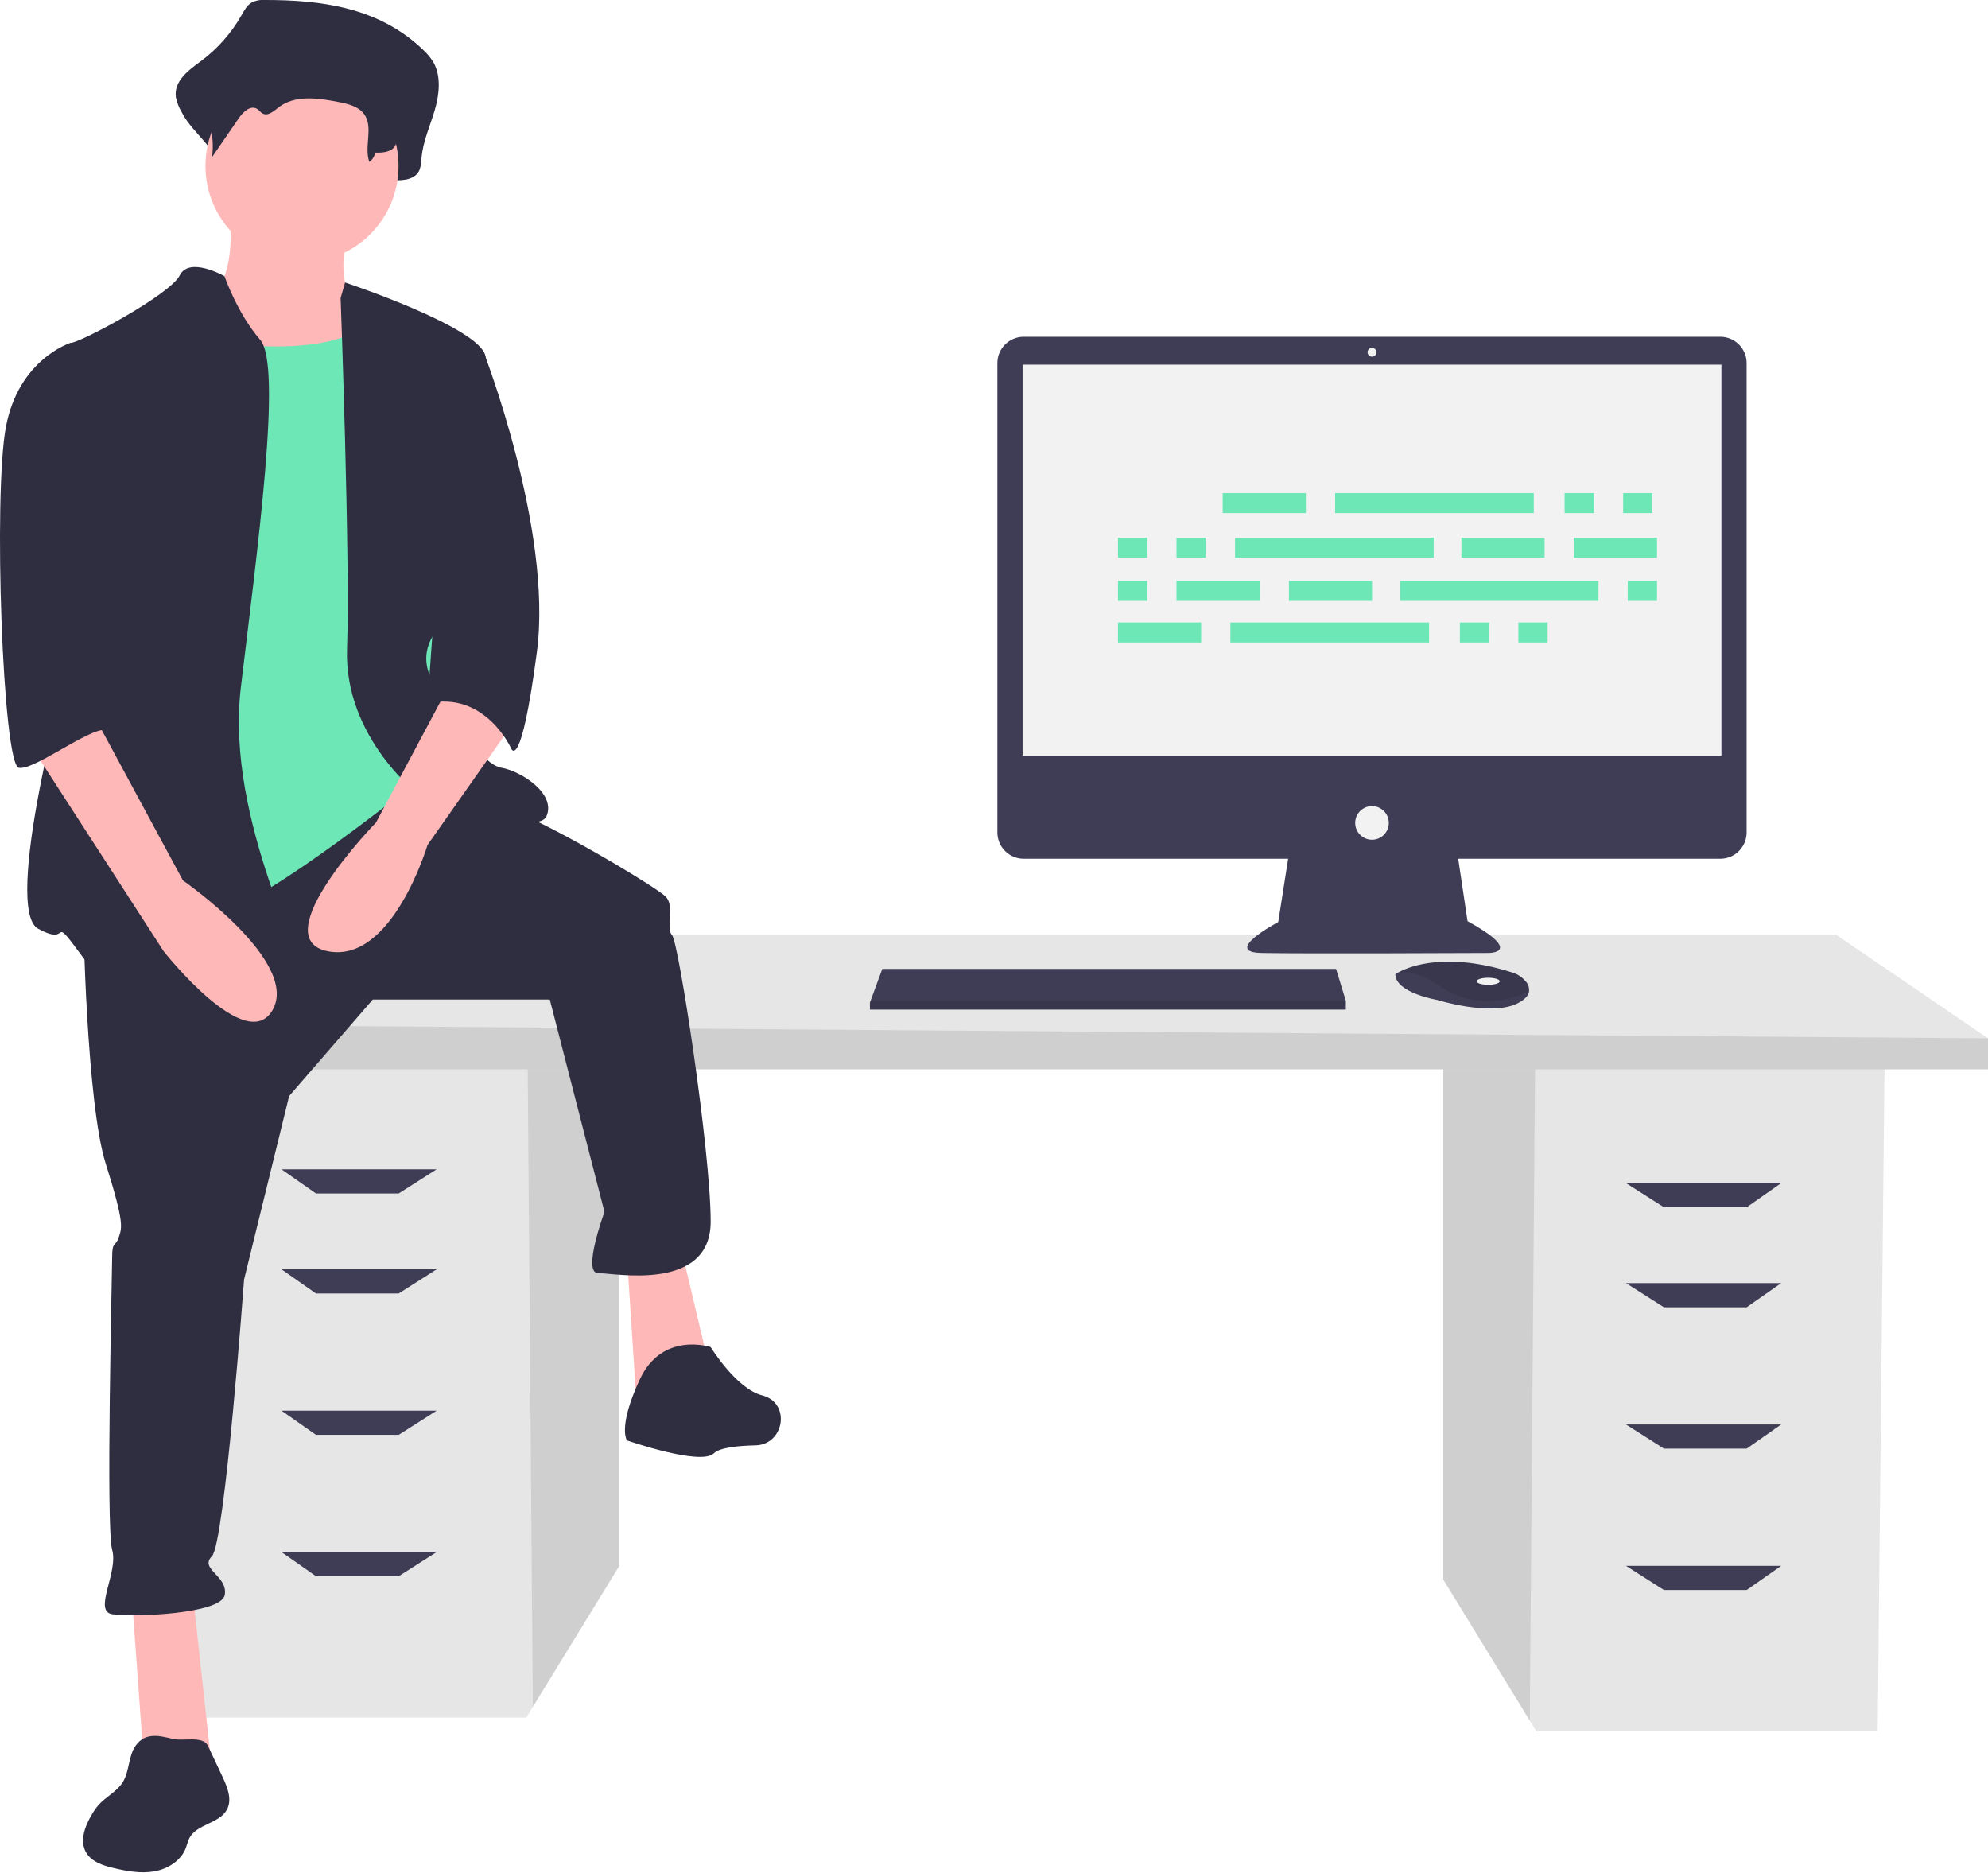
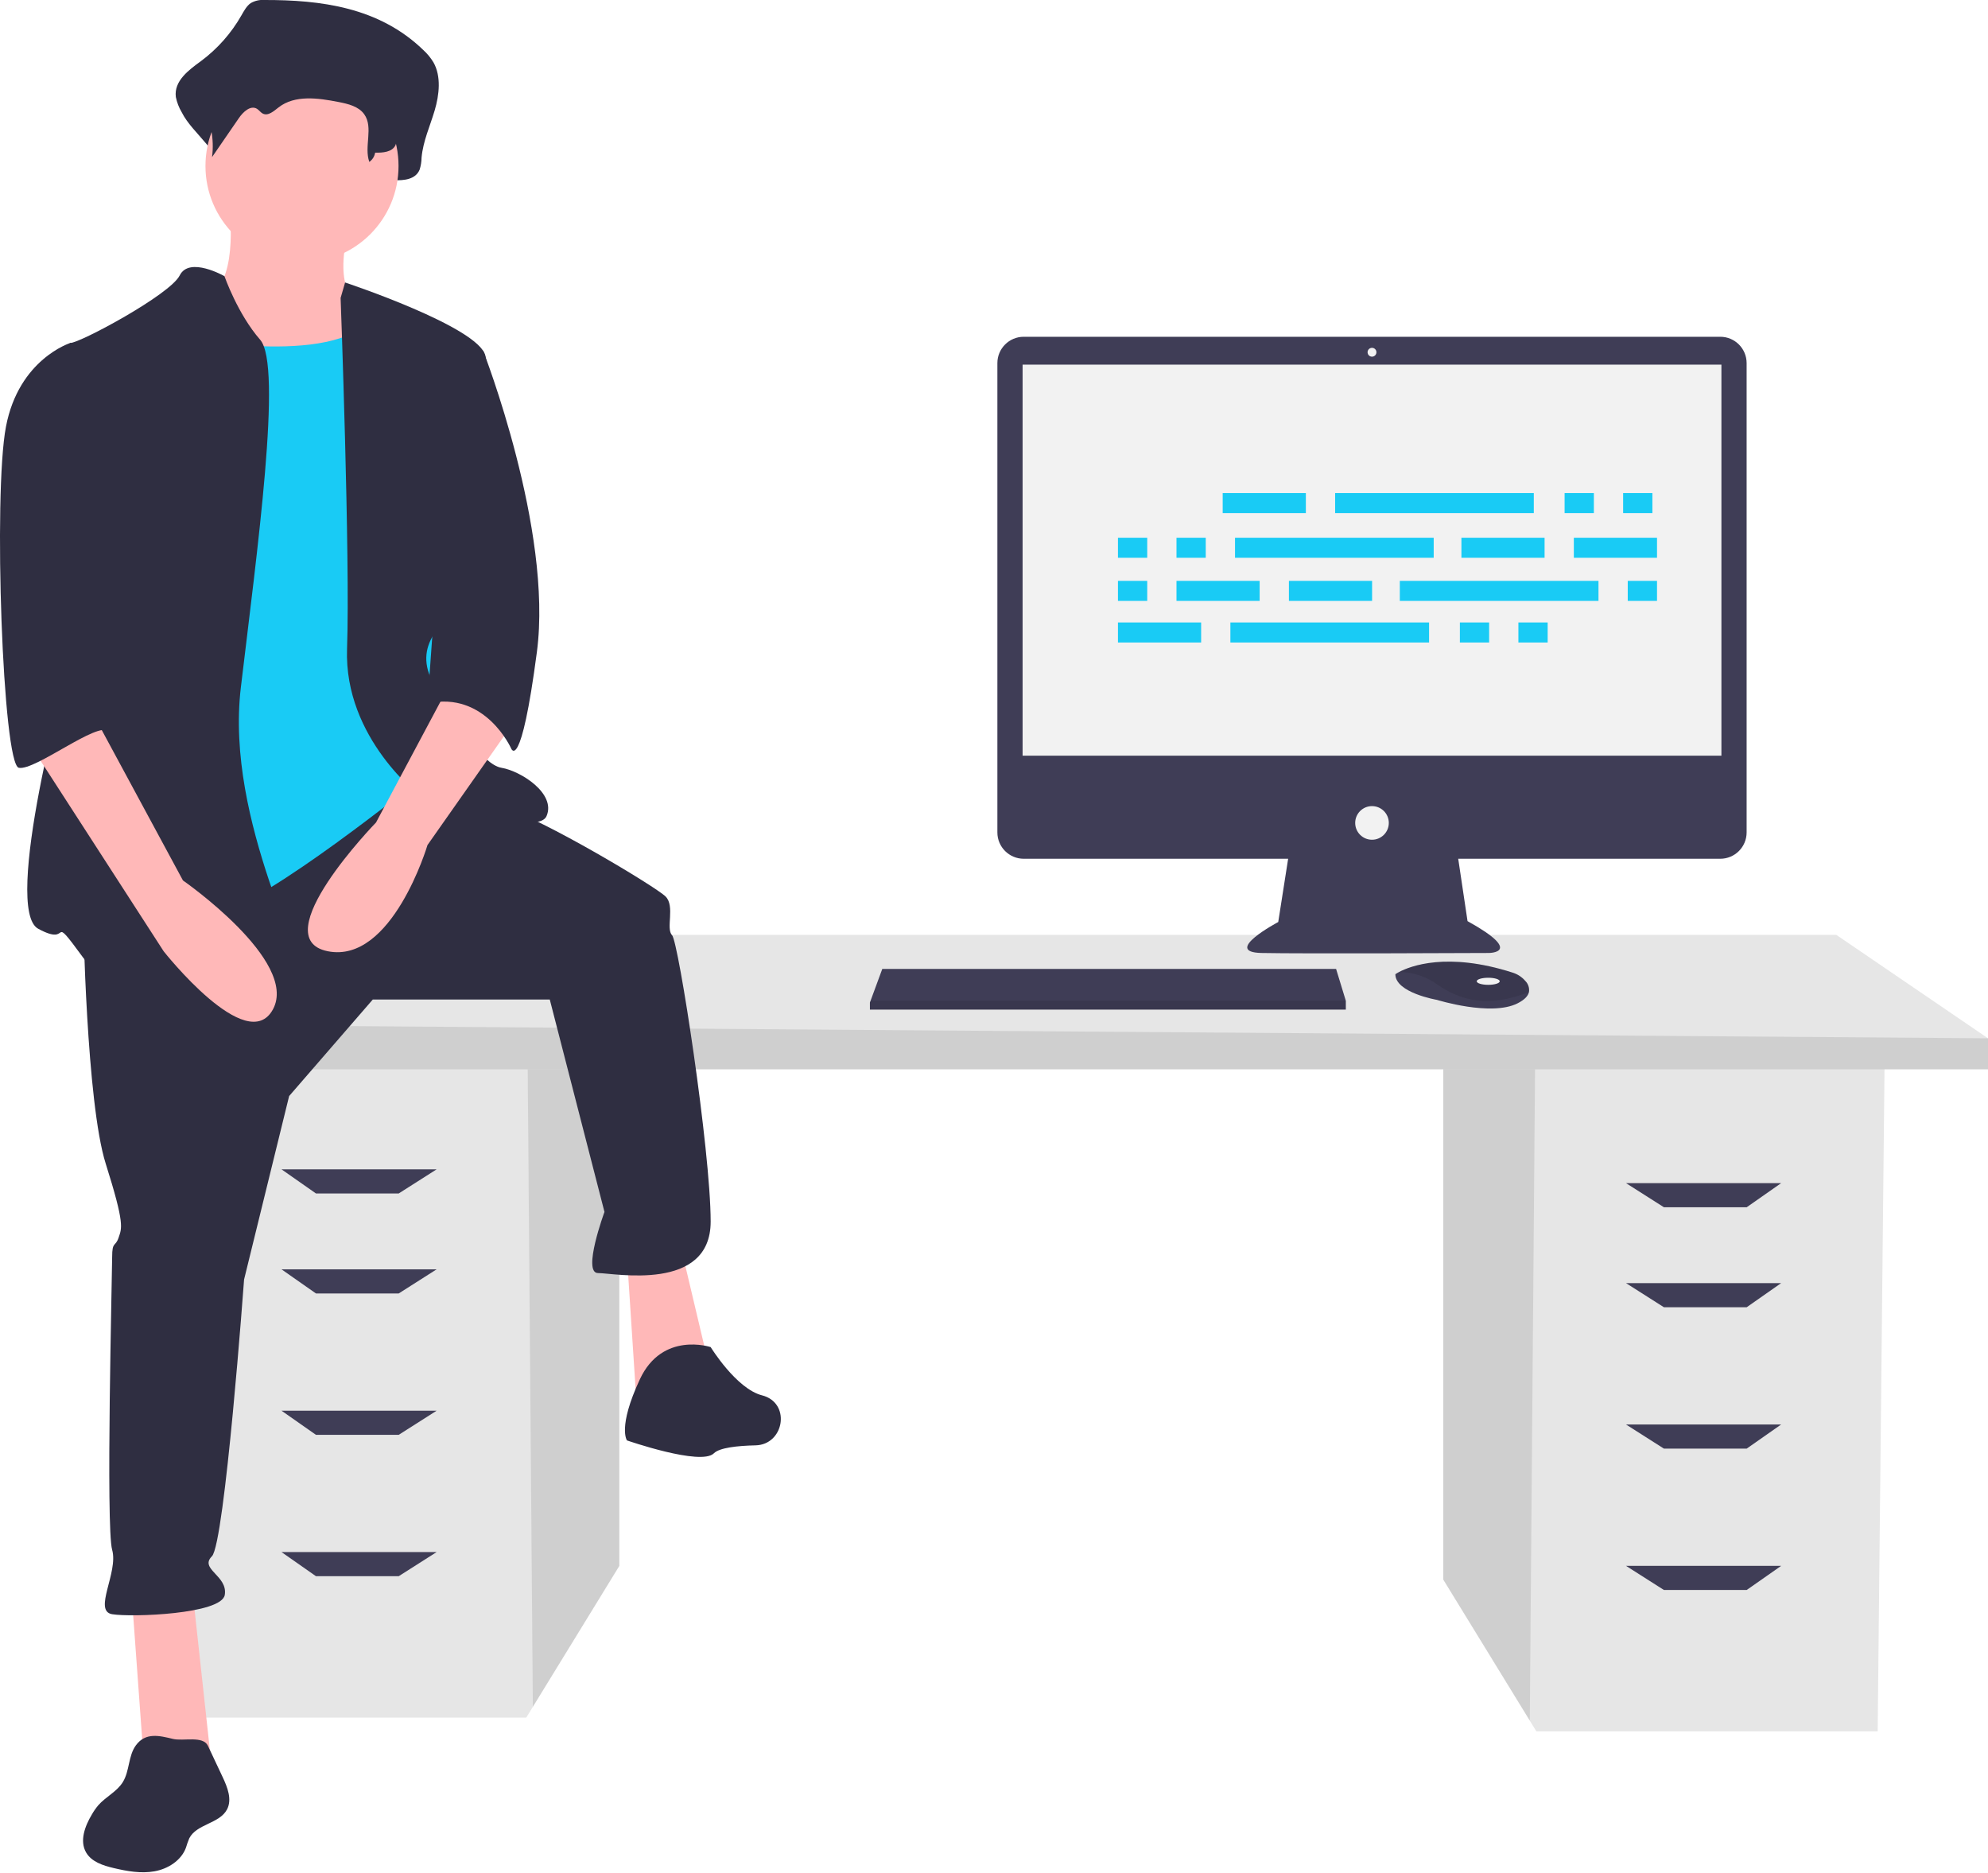
<svg xmlns="http://www.w3.org/2000/svg" id="b52d7e2d-d80f-4111-b6ed-d15502ee1edd" data-name="Layer 1" width="711.188" height="669.683" viewBox="0 0 711.188 669.683">
  <polygon points="516.326 380.018 516.326 565.013 547.27 615.443 549.625 619.279 671.722 619.279 674.189 380.018 516.326 380.018" fill="#e6e6e6" />
  <polygon points="516.326 380.018 516.326 565.013 547.27 615.443 549.169 380.018 516.326 380.018" opacity="0.1" />
  <polygon points="221.566 375.084 221.566 560.08 190.622 610.51 188.267 614.345 66.17 614.345 63.703 375.084 221.566 375.084" fill="#e6e6e6" />
  <polygon points="221.566 375.084 221.566 560.08 190.622 610.51 188.723 375.084 221.566 375.084" opacity="0.1" />
  <polygon points="711.188 371.385 711.188 382.484 47.67 382.484 47.67 366.451 109.335 334.385 656.923 334.385 711.188 371.385" fill="#e6e6e6" />
  <polygon points="711.188 371.385 711.188 382.484 47.67 382.484 47.67 366.451 711.188 371.385" opacity="0.1" />
  <polygon points="142.635 426.883 113.035 426.883 100.702 418.25 156.201 418.25 142.635 426.883" fill="#3f3d56" />
  <polygon points="142.635 462.649 113.035 462.649 100.702 454.016 156.201 454.016 142.635 462.649" fill="#3f3d56" />
  <polygon points="142.635 513.215 113.035 513.215 100.702 504.581 156.201 504.581 142.635 513.215" fill="#3f3d56" />
  <polygon points="142.635 563.78 113.035 563.78 100.702 555.147 156.201 555.147 142.635 563.78" fill="#3f3d56" />
  <polygon points="595.257 431.816 624.857 431.816 637.19 423.183 581.691 423.183 595.257 431.816" fill="#3f3d56" />
  <polygon points="595.257 467.582 624.857 467.582 637.19 458.949 581.691 458.949 595.257 467.582" fill="#3f3d56" />
  <polygon points="595.257 518.148 624.857 518.148 637.19 509.515 581.691 509.515 595.257 518.148" fill="#3f3d56" />
  <polygon points="595.257 568.713 624.857 568.713 637.19 560.08 581.691 560.08 595.257 568.713" fill="#3f3d56" />
  <path d="M859.82,235.615H610.634a9.423,9.423,0,0,0-9.424,9.424V412.897a9.423,9.423,0,0,0,9.424,9.424h94.593l-3.544,22.626s-20.253,10.759-6.013,11.076,81.328,0,81.328,0,12.974,0-7.595-11.392l-3.334-22.31h93.75a9.423,9.423,0,0,0,9.424-9.424V245.039A9.423,9.423,0,0,0,859.82,235.615Z" transform="translate(-244.406 -115.1587)" fill="#3f3d56" />
  <rect x="365.823" y="130.424" width="249.996" height="139.871" fill="#f2f2f2" />
  <circle cx="490.821" cy="125.994" r="1.582" fill="#f2f2f2" />
  <circle cx="490.821" cy="294.346" r="6.013" fill="#f2f2f2" />
  <polygon points="481.452 357.952 481.452 361.117 311.202 361.117 311.202 358.585 311.436 357.952 315.632 346.56 477.971 346.56 481.452 357.952" fill="#3f3d56" />
  <path d="M791.376,470.013c-.31,1.326-1.481,2.725-4.127,4.047-9.493,4.747-28.797-1.266-28.797-1.266s-14.873-2.532-14.873-9.177a11.866,11.866,0,0,1,1.304-.775c3.991-2.112,17.225-7.322,40.691.221a9.786,9.786,0,0,1,4.46,2.923A4.667,4.667,0,0,1,791.376,470.013Z" transform="translate(-244.406 -115.1587)" fill="#3f3d56" />
  <path d="M791.376,470.013c-11.62,4.452-21.977,4.785-32.607-2.598a23.343,23.343,0,0,0-13.886-4.573c3.991-2.112,17.225-7.322,40.691.221a9.786,9.786,0,0,1,4.46,2.923A4.667,4.667,0,0,1,791.376,470.013Z" transform="translate(-244.406 -115.1587)" opacity="0.1" />
  <ellipse cx="532.4" cy="350.99" rx="4.114" ry="1.266" fill="#f2f2f2" />
  <polygon points="481.452 357.952 481.452 361.117 311.202 361.117 311.202 358.585 311.436 357.952 481.452 357.952" opacity="0.1" />
  <path d="M339.068,115.159a8.554,8.554,0,0,0-4.961,1.108c-1.476,1.011-2.406,2.782-3.356,4.429a52.986,52.986,0,0,1-14.434,16.305c-4.289,3.142-9.742,7.06-9.008,12.853a17.372,17.372,0,0,0,2.091,5.426c3.957,7.987,14.754,14.159,13.692,23.273,3.931-6.581-1.327-9.835,2.604-16.416,1.872-3.134,5.124-6.672,7.951-4.704.946.659,1.568,1.841,2.553,2.419,2.351,1.38,4.853-1.258,6.934-3.126,7.177-6.443,17.383-4.755,26.314-2.747,4.216.948,8.847,2.191,11.34,6.221,3.277,5.298-3.113,11.02-4.728,17.01a3.264,3.264,0,0,0,3.503,4.062c2.68-.264,5.854-.481,6.013-1.657,3.372.12,7.503-.262,8.947-3.772a14.762,14.762,0,0,0,.693-4.293c.53-5.897,3.033-11.277,4.691-16.89s2.379-12.191-.419-17.167a19.864,19.864,0,0,0-3.666-4.456C379.94,117.67,359.063,115.136,339.068,115.159Z" transform="translate(-244.406 -115.1587)" fill="#2f2e41" />
  <path d="M326.544,190.064s3.453,28.778-9.209,31.081,11.511,41.441,11.511,41.441l57.557,6.907-13.814-46.045s-9.209-3.453-3.453-26.476S326.544,190.064,326.544,190.064Z" transform="translate(-244.406 -115.1587)" fill="#ffb8b8" />
  <polygon points="47.028 569.318 51.633 632.631 75.806 632.631 68.9 569.318 47.028 569.318" fill="#ffb8b8" />
  <polygon points="224.303 449.6 227.756 502.552 254.233 491.041 243.872 447.298 224.303 449.6" fill="#ffb8b8" />
  <path d="M274.167,442.738s1.151,66.766,8.058,88.637,5.756,23.023,4.605,26.476-2.302,1.151-2.302,6.907-2.302,96.695,0,104.753-6.907,21.872,0,23.023,39.139,0,40.29-6.907-9.209-9.209-4.605-13.814,11.511-98.998,11.511-98.998l16.116-65.615,29.93-34.534H441.082l19.569,75.975s-8.058,21.872-2.302,21.872,40.29,6.907,40.29-18.418S487.127,451.947,484.825,449.645s1.151-10.36-2.302-13.814-43.743-27.627-58.708-32.232S387.857,393.515,387.857,393.515Z" transform="translate(-244.406 -115.1587)" fill="#2f2e41" />
  <path d="M498.639,596.991s-17.267-5.756-25.325,11.511-4.605,21.872-4.605,21.872,26.476,9.209,31.081,4.605c2.003-2.003,8.365-2.699,14.913-2.846,9.973-.224,12.626-14.333,3.207-17.619q-.421-.147-.853-.255C507.848,611.955,498.639,596.991,498.639,596.991Z" transform="translate(-244.406 -115.1587)" fill="#2f2e41" />
  <circle cx="108.038" cy="59.365" r="34.534" fill="#ffb8b8" />
-   <path d="M307.55,235.534s56.406,11.511,70.219-6.907,19.569,51.801,19.569,51.801l6.907,73.673-10.36,40.29s-54.103,43.743-71.37,47.197-43.743,5.756-43.743,5.756,8.058-127.776,8.058-130.078S307.55,235.534,307.55,235.534Z" transform="translate(-244.406 -115.1587)" fill="#6ee7b7" />
+   <path d="M307.55,235.534s56.406,11.511,70.219-6.907,19.569,51.801,19.569,51.801l6.907,73.673-10.36,40.29s-54.103,43.743-71.37,47.197-43.743,5.756-43.743,5.756,8.058-127.776,8.058-130.078S307.55,235.534,307.55,235.534Z" transform="translate(-244.406 -115.1587)" fill="#19cbf5" />
  <path d="M324.704,213.945s-12.55-7.189-16.003-.282S273.016,237.836,269.562,237.836s6.907,95.544,2.302,107.056S245.389,440.436,258.051,447.343s3.453-6.907,16.116,10.36,74.824,17.267,78.277,10.36-27.627-58.708-21.872-107.056,14.965-115.114,6.907-124.323S324.704,213.945,324.704,213.945Z" transform="translate(-244.406 -115.1587)" fill="#2f2e41" />
  <path d="M366.258,221.72l1.603-5.518s47.895,15.878,50.198,26.238,1.151,82.882-6.907,88.637-19.569,14.965-11.511,28.778,17.267,28.778,24.174,29.93,19.569,9.209,16.116,17.267-44.894-6.907-44.894-6.907-27.627-20.72-26.476-52.952S366.258,221.72,366.258,221.72Z" transform="translate(-244.406 -115.1587)" fill="#2f2e41" />
  <path d="M406.548,357.554l-27.627,51.801s-40.29,41.441-17.267,46.045,35.685-37.987,35.685-37.987l29.93-42.592Z" transform="translate(-244.406 -115.1587)" fill="#ffb8b8" />
  <path d="M340.75,124.195a7.838,7.838,0,0,0-4.039.783,9.413,9.413,0,0,0-2.732,3.131,39.773,39.773,0,0,1-11.75,11.524c-3.491,2.221-7.93,4.99-7.333,9.084a11.359,11.359,0,0,0,1.702,3.835,30.163,30.163,0,0,1,3.665,18.801l9.6-13.954c1.524-2.215,4.171-4.715,6.472-3.324.77.466,1.276,1.301,2.078,1.71,1.914.975,3.95-.889,5.644-2.21,5.842-4.554,14.15-3.361,21.421-1.942,3.432.67,7.202,1.549,9.231,4.397,3.372,4.733-.149,11.572,1.819,17.04a5.023,5.023,0,0,0,2.079-3.317c2.745.085,6.107-.185,7.283-2.666a9.188,9.188,0,0,0,.564-3.034c.432-4.168,2.469-7.971,3.819-11.938s1.937-8.616-.341-12.133a14.681,14.681,0,0,0-2.984-3.149C374.022,125.97,357.027,124.178,340.75,124.195Z" transform="translate(-244.406 -115.1587)" fill="#2f2e41" />
  <path d="M406.548,237.836l10.725,2.847s24.96,63.919,19.204,107.662-9.209,34.534-9.209,34.534-9.209-20.72-29.93-16.116Z" transform="translate(-244.406 -115.1587)" fill="#2f2e41" />
  <path d="M293.029,739.422c-2.776,3.772-2.219,9.165-4.678,13.151-2.131,3.455-6.148,5.267-8.814,8.329a22.326,22.326,0,0,0-2.266,3.26c-2.473,4.143-4.483,9.452-2.048,13.616,1.959,3.35,6.078,4.66,9.855,5.552,4.774,1.128,9.734,2.031,14.564,1.169s9.549-3.819,11.271-8.412a32.5,32.5,0,0,1,1.205-3.401c2.617-5.153,10.827-5.209,13.506-10.33,1.875-3.584.151-7.916-1.571-11.576l-5.261-11.177c-1.746-3.709-8.824-1.576-12.513-2.465C301.465,735.978,296.491,734.701,293.029,739.422Z" transform="translate(-244.406 -115.1587)" fill="#2f2e41" />
  <path d="M254.598,380.577l48.348,74.824s29.93,37.987,39.139,20.72-32.232-46.045-32.232-46.045L278.772,372.519Z" transform="translate(-244.406 -115.1587)" fill="#ffb8b8" />
  <path d="M278.772,240.138,269.562,237.836s-18.418,5.756-23.023,29.93-1.151,120.869,4.605,122.02,28.427-16.837,32.056-13.023-7.882-15.756-4.429-26.116S278.772,240.138,278.772,240.138Z" transform="translate(-244.406 -115.1587)" fill="#2f2e41" />
  <g id="f3c2397c-d780-4cc6-97d8-1503d8277a2c" data-name="Group 13">
-     <rect id="ad41612f-86f7-46b2-a964-3a5da7bcf3cf" data-name="Rectangle 55" x="437.407" y="176.363" width="29.752" height="7.163" fill="#6ee7b7" />
-     <rect id="b9a0b375-cc2a-4c59-8850-661af54e4f62" data-name="Rectangle 56" x="559.722" y="176.363" width="10.468" height="7.163" fill="#6ee7b7" />
-     <rect id="e174c2ab-9bc5-41ec-b37c-b06fbf8a9878" data-name="Rectangle 57" x="580.659" y="176.363" width="10.468" height="7.163" fill="#6ee7b7" />
-     <rect id="ba2479ac-4c7d-43b4-a028-73b1e20e4002" data-name="Rectangle 58" x="477.628" y="176.363" width="71.075" height="7.163" fill="#6ee7b7" />
-     <rect id="ac60ef86-00f2-480b-8171-28b6fdfc1958" data-name="Rectangle 59" x="399.941" y="222.644" width="29.752" height="7.163" fill="#6ee7b7" />
-     <rect id="b3d8298d-cd65-487a-8b19-4cee946356e7" data-name="Rectangle 60" x="522.256" y="222.644" width="10.468" height="7.163" fill="#6ee7b7" />
-     <rect id="ed27f15f-f0c4-4569-8330-a6688f8e356c" data-name="Rectangle 61" x="543.193" y="222.644" width="10.468" height="7.163" fill="#6ee7b7" />
-     <rect id="f685c005-adaf-4d60-acda-005b037d82a6" data-name="Rectangle 62" x="440.162" y="222.644" width="71.075" height="7.163" fill="#6ee7b7" />
-     <rect id="eca7c7fc-83f8-48ca-a588-6606db47af3f" data-name="Rectangle 63" x="522.807" y="192.341" width="29.752" height="7.163" fill="#6ee7b7" />
-     <rect id="a71b5b2f-f8b9-481d-a301-5e3357e5fe42" data-name="Rectangle 64" x="563.028" y="192.341" width="29.752" height="7.163" fill="#6ee7b7" />
-     <rect id="abb3a25a-f854-41fc-8391-e6ad9fbe2417" data-name="Rectangle 66" x="399.941" y="192.341" width="10.468" height="7.163" fill="#6ee7b7" />
-     <rect id="add2b425-b775-4eb5-9c25-8c4c14f957c9" data-name="Rectangle 67" x="420.878" y="192.341" width="10.468" height="7.163" fill="#6ee7b7" />
-     <rect id="b7159612-3b84-4b0b-a885-612eaab04c06" data-name="Rectangle 68" x="441.815" y="192.341" width="71.075" height="7.163" fill="#6ee7b7" />
-     <rect id="edfc7301-4de5-47dc-80e2-1ae2da982d6d" data-name="Rectangle 69" x="461.099" y="207.768" width="29.752" height="7.163" fill="#6ee7b7" />
-     <rect id="e1009f91-6275-4375-80fa-0d778e331fdc" data-name="Rectangle 70" x="420.878" y="207.768" width="29.752" height="7.163" fill="#6ee7b7" />
-     <rect id="a060fb9f-1f1a-4862-9a69-16dd49199e18" data-name="Rectangle 71" x="399.941" y="207.768" width="10.468" height="7.163" fill="#6ee7b7" />
-     <rect id="b6754d5f-104f-449c-b9a9-cf9ac82bf5fe" data-name="Rectangle 73" x="582.312" y="207.768" width="10.468" height="7.163" fill="#6ee7b7" />
-     <rect id="e6ed1ccd-2cfd-450f-a339-07df3a1ee6bb" data-name="Rectangle 74" x="500.768" y="207.768" width="71.075" height="7.163" fill="#6ee7b7" />
+     <rect id="ad41612f-86f7-46b2-a964-3a5da7bcf3cf" data-name="Rectangle 55" x="437.407" y="176.363" width="29.752" height="7.163" fill="#19cbf5" />
+     <rect id="b9a0b375-cc2a-4c59-8850-661af54e4f62" data-name="Rectangle 56" x="559.722" y="176.363" width="10.468" height="7.163" fill="#19cbf5" />
+     <rect id="e174c2ab-9bc5-41ec-b37c-b06fbf8a9878" data-name="Rectangle 57" x="580.659" y="176.363" width="10.468" height="7.163" fill="#19cbf5" />
+     <rect id="ba2479ac-4c7d-43b4-a028-73b1e20e4002" data-name="Rectangle 58" x="477.628" y="176.363" width="71.075" height="7.163" fill="#19cbf5" />
+     <rect id="ac60ef86-00f2-480b-8171-28b6fdfc1958" data-name="Rectangle 59" x="399.941" y="222.644" width="29.752" height="7.163" fill="#19cbf5" />
+     <rect id="b3d8298d-cd65-487a-8b19-4cee946356e7" data-name="Rectangle 60" x="522.256" y="222.644" width="10.468" height="7.163" fill="#19cbf5" />
+     <rect id="ed27f15f-f0c4-4569-8330-a6688f8e356c" data-name="Rectangle 61" x="543.193" y="222.644" width="10.468" height="7.163" fill="#19cbf5" />
+     <rect id="f685c005-adaf-4d60-acda-005b037d82a6" data-name="Rectangle 62" x="440.162" y="222.644" width="71.075" height="7.163" fill="#19cbf5" />
+     <rect id="eca7c7fc-83f8-48ca-a588-6606db47af3f" data-name="Rectangle 63" x="522.807" y="192.341" width="29.752" height="7.163" fill="#19cbf5" />
+     <rect id="a71b5b2f-f8b9-481d-a301-5e3357e5fe42" data-name="Rectangle 64" x="563.028" y="192.341" width="29.752" height="7.163" fill="#19cbf5" />
+     <rect id="abb3a25a-f854-41fc-8391-e6ad9fbe2417" data-name="Rectangle 66" x="399.941" y="192.341" width="10.468" height="7.163" fill="#19cbf5" />
+     <rect id="add2b425-b775-4eb5-9c25-8c4c14f957c9" data-name="Rectangle 67" x="420.878" y="192.341" width="10.468" height="7.163" fill="#19cbf5" />
+     <rect id="b7159612-3b84-4b0b-a885-612eaab04c06" data-name="Rectangle 68" x="441.815" y="192.341" width="71.075" height="7.163" fill="#19cbf5" />
+     <rect id="edfc7301-4de5-47dc-80e2-1ae2da982d6d" data-name="Rectangle 69" x="461.099" y="207.768" width="29.752" height="7.163" fill="#19cbf5" />
+     <rect id="e1009f91-6275-4375-80fa-0d778e331fdc" data-name="Rectangle 70" x="420.878" y="207.768" width="29.752" height="7.163" fill="#19cbf5" />
+     <rect id="a060fb9f-1f1a-4862-9a69-16dd49199e18" data-name="Rectangle 71" x="399.941" y="207.768" width="10.468" height="7.163" fill="#19cbf5" />
+     <rect id="b6754d5f-104f-449c-b9a9-cf9ac82bf5fe" data-name="Rectangle 73" x="582.312" y="207.768" width="10.468" height="7.163" fill="#19cbf5" />
+     <rect id="e6ed1ccd-2cfd-450f-a339-07df3a1ee6bb" data-name="Rectangle 74" x="500.768" y="207.768" width="71.075" height="7.163" fill="#19cbf5" />
  </g>
</svg>
